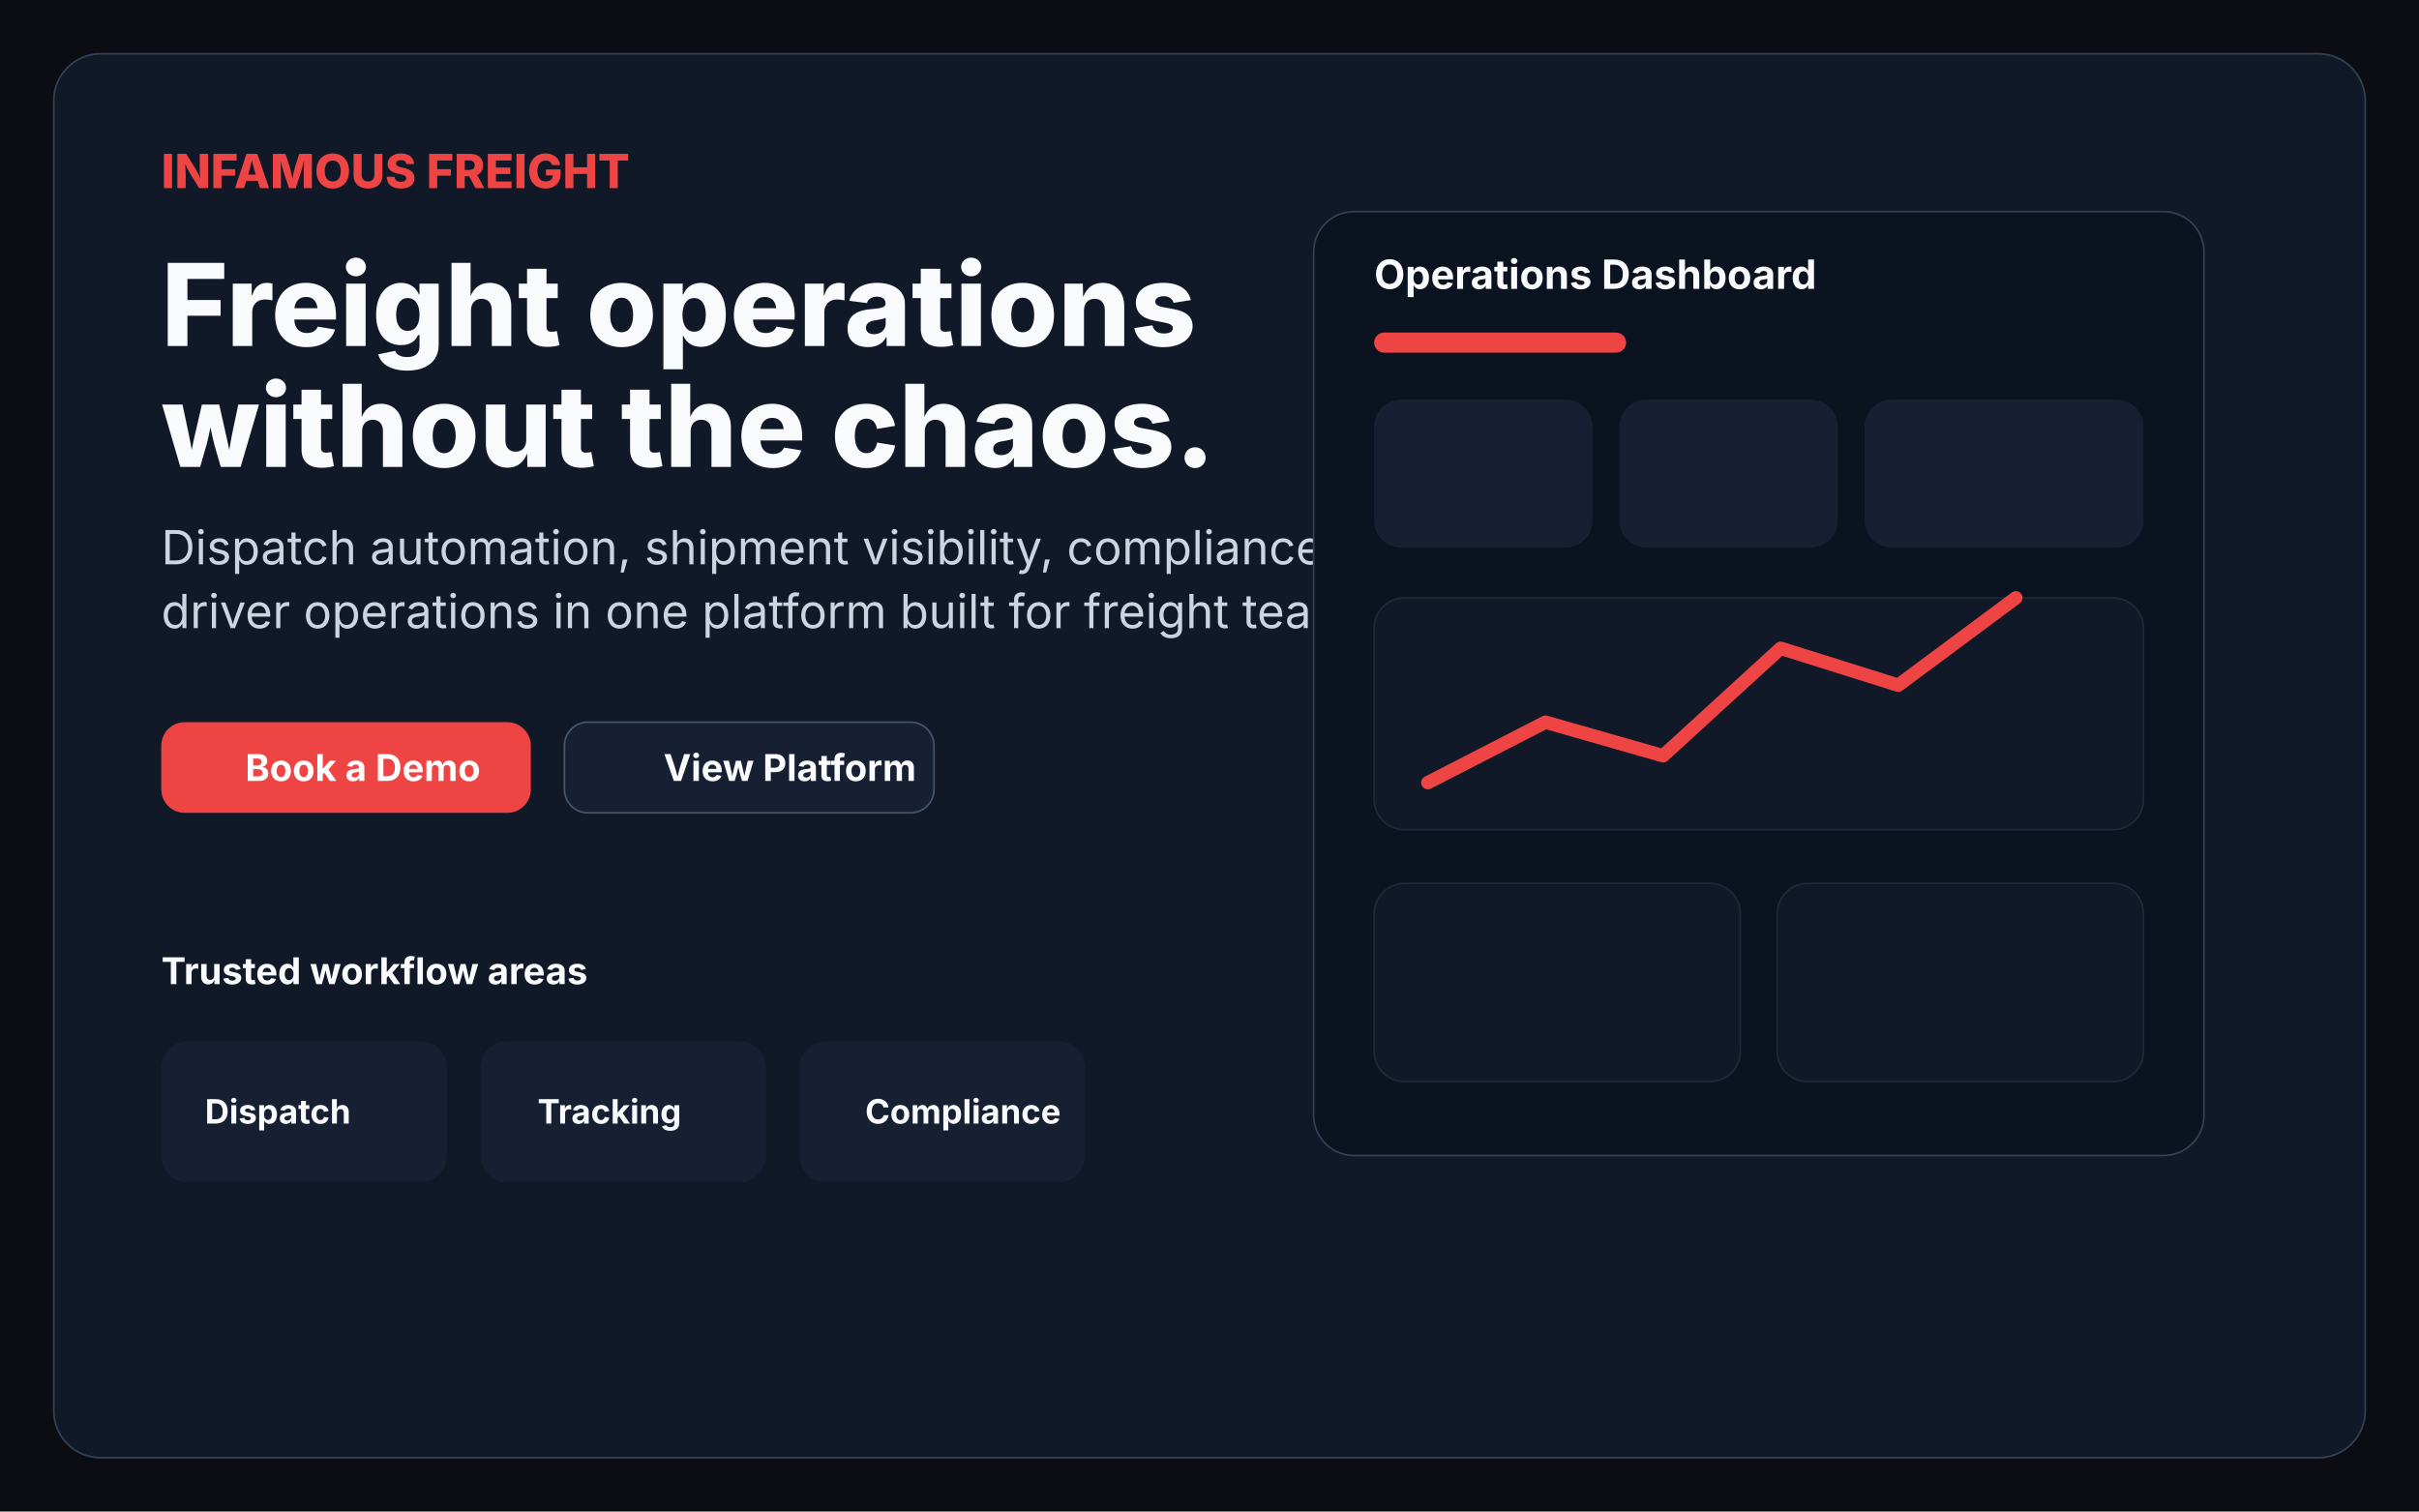
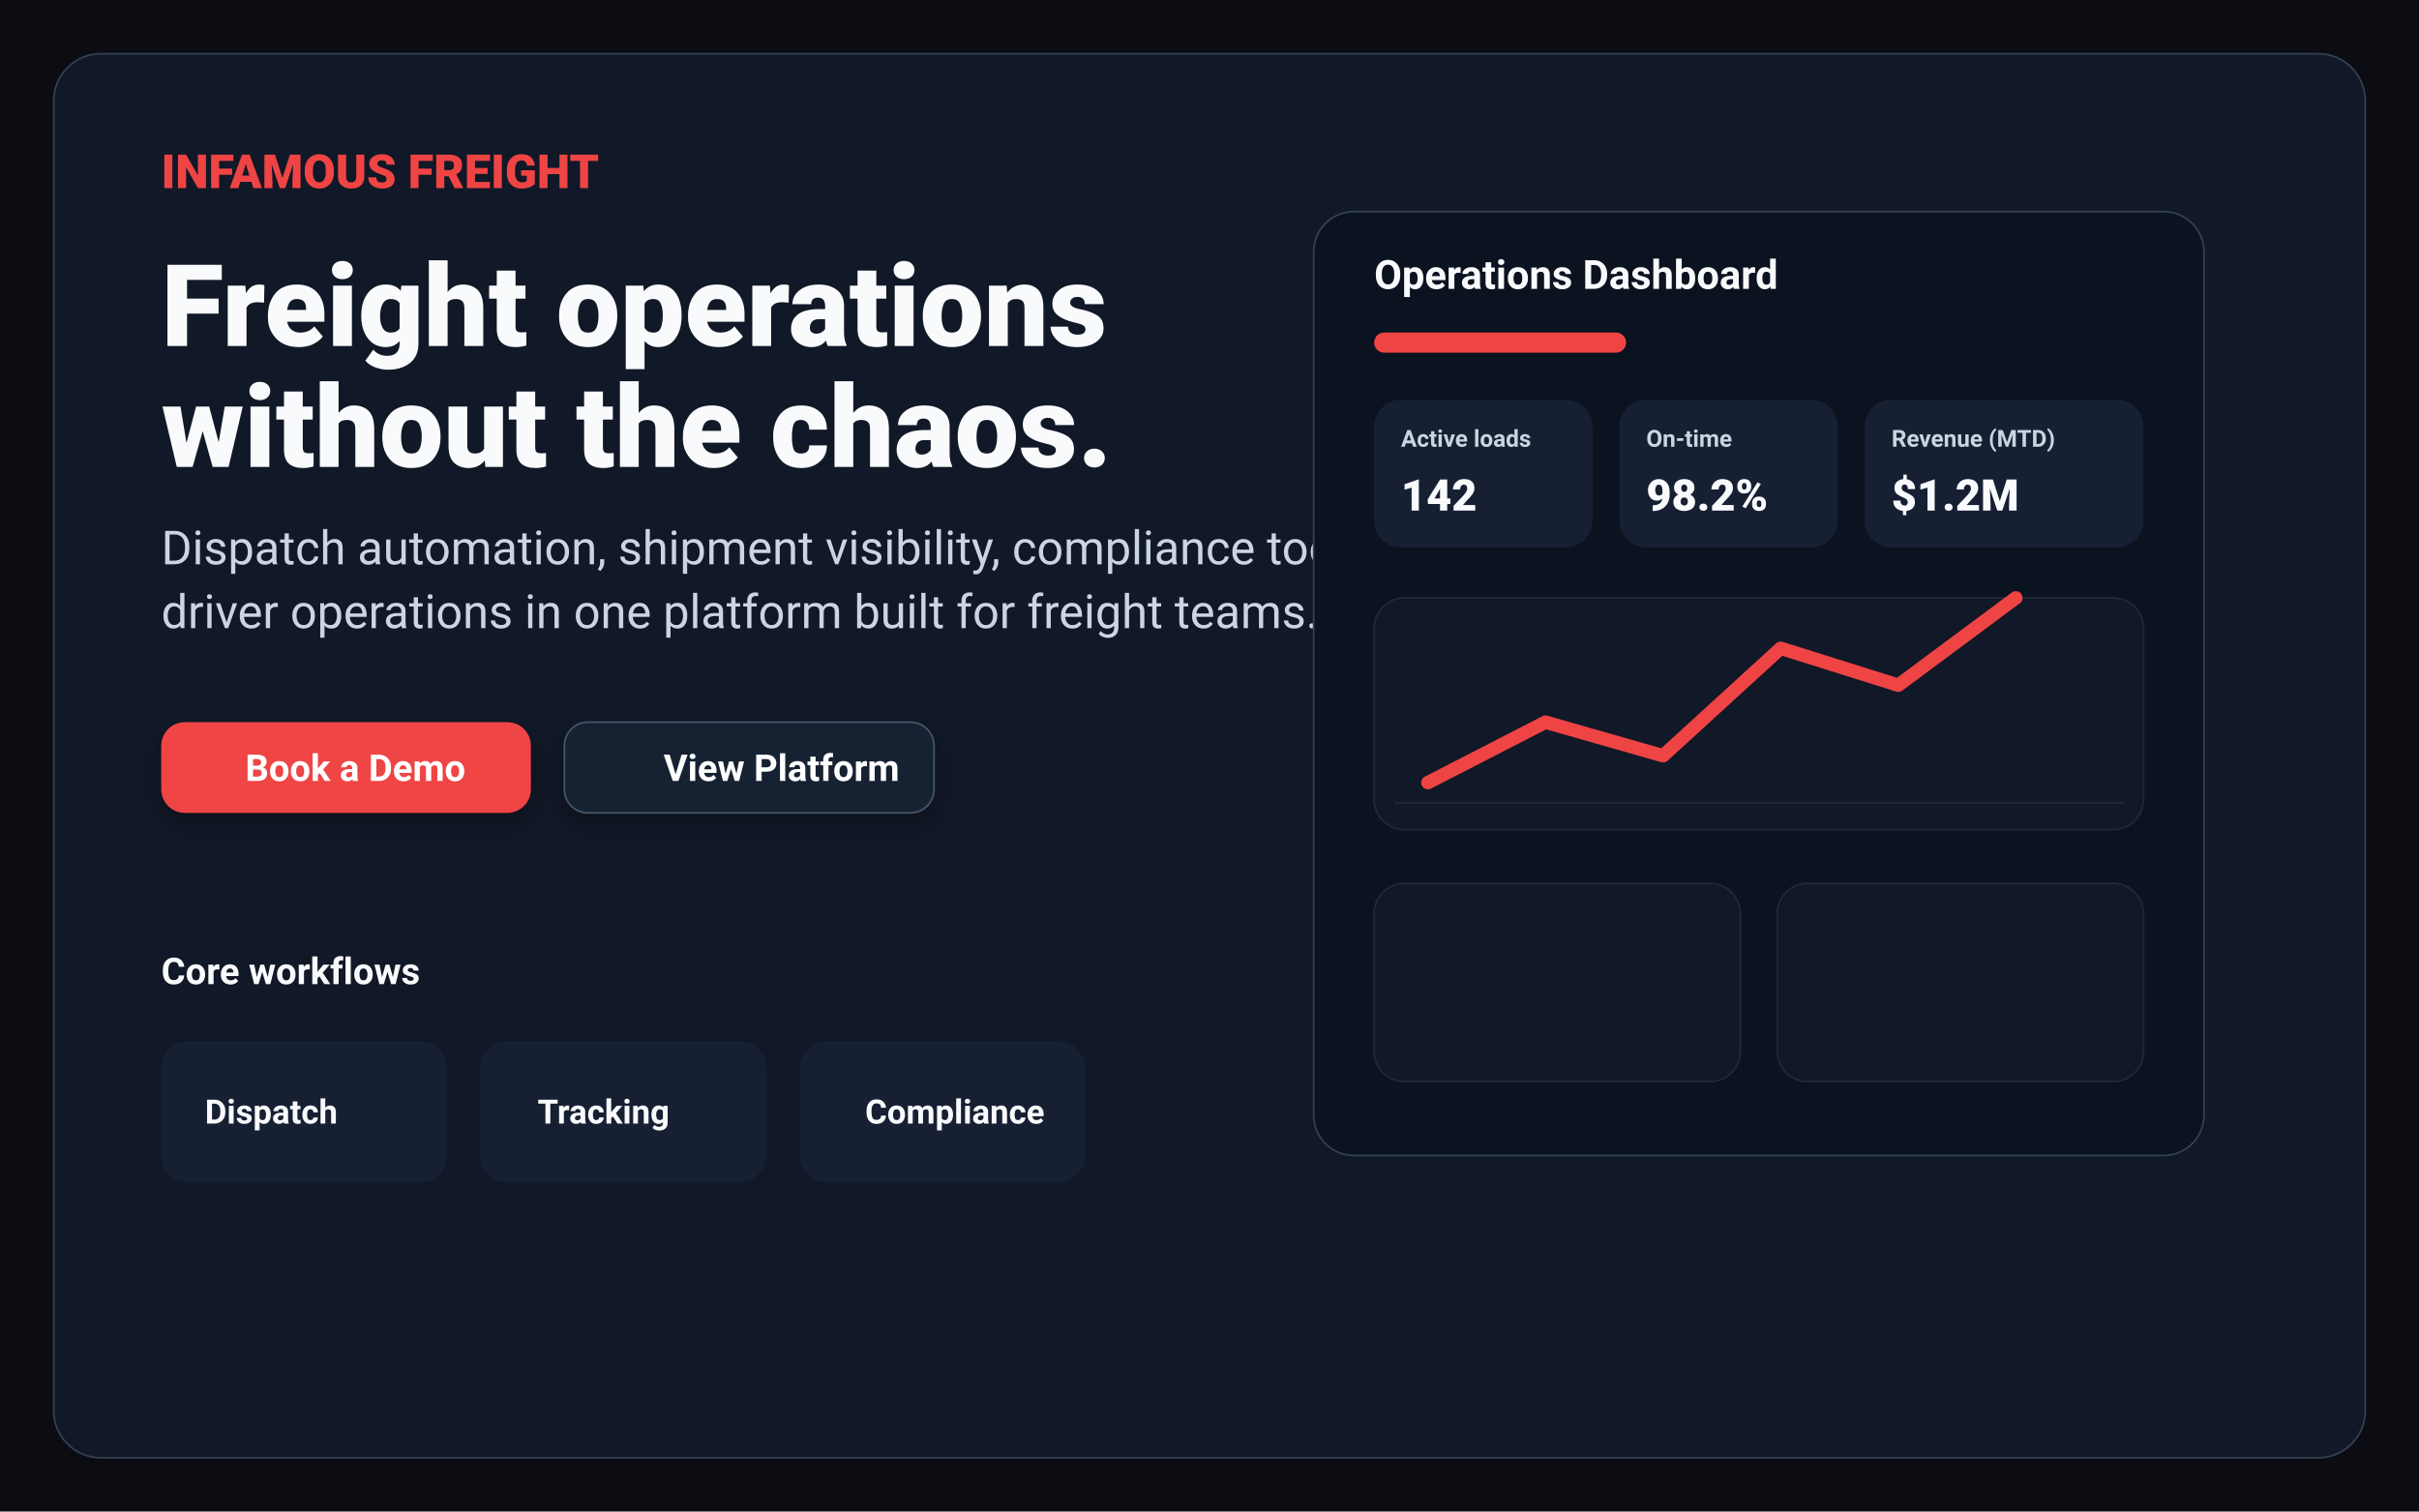
- <svg xmlns="http://www.w3.org/2000/svg" width="1440" height="900" viewBox="0 0 1440 900" role="img" aria-labelledby="title desc">
-   <rect width="1440" height="900" fill="#0b0d12" />
-   <rect x="32" y="32" width="1376" height="836" rx="28" fill="#111827" stroke="#334155" />
-   <text x="96" y="112" fill="#ef4444" font-size="28" font-weight="800" font-family="Inter, Arial, sans-serif">INFAMOUS FREIGHT</text>
-   <text x="96" y="206" fill="#f8fafc" font-size="68" font-weight="800" font-family="Inter, Arial, sans-serif">Freight operations</text>
-   <text x="96" y="278" fill="#f8fafc" font-size="68" font-weight="800" font-family="Inter, Arial, sans-serif">without the chaos.</text>
-   <text x="96" y="336" fill="#cbd5e1" font-size="28" font-family="Inter, Arial, sans-serif">Dispatch automation, shipment visibility, compliance tooling, and</text>
-   <text x="96" y="374" fill="#cbd5e1" font-size="28" font-family="Inter, Arial, sans-serif">driver operations in one platform built for freight teams.</text>
-   <rect x="96" y="430" width="220" height="54" rx="14" fill="#ef4444" />
-   <text x="146" y="465" fill="#ffffff" font-size="22" font-weight="700" font-family="Inter, Arial, sans-serif">Book a Demo</text>
-   <rect x="336" y="430" width="220" height="54" rx="14" fill="#172033" stroke="#475569" />
-   <text x="395" y="465" fill="#f8fafc" font-size="22" font-weight="700" font-family="Inter, Arial, sans-serif">View Platform</text>
-   <rect x="782" y="126" width="530" height="562" rx="24" fill="#0b1220" stroke="#334155" />
-   <text x="818" y="172" fill="#f8fafc" font-size="24" font-weight="700" font-family="Inter, Arial, sans-serif">Operations Dashboard</text>
-   <rect x="818" y="198" width="150" height="12" rx="6" fill="#ef4444" />
-   <rect x="818" y="238" width="130" height="88" rx="16" fill="#172033" />
-   <rect x="964" y="238" width="130" height="88" rx="16" fill="#172033" />
-   <rect x="1110" y="238" width="166" height="88" rx="16" fill="#172033" />
-   <rect x="818" y="356" width="458" height="138" rx="18" fill="#111827" stroke="#1f2937" />
+ <svg xmlns="http://www.w3.org/2000/svg" width="1440" height="900" viewBox="0 0 1440 900" role="img" aria-labelledby="title desc" focusable="false" shape-rendering="geometricPrecision" text-rendering="optimizeLegibility">
+   <defs>
+     <style>
+       .bg{fill:#0b0d12}.frame{fill:#111827;stroke:#334155;stroke-width:1}
+       .panel{fill:#0b1220;stroke:#334155;stroke-width:1}
+       .tile{fill:#172033}.card{fill:#111827;stroke:#1f2937;stroke-width:1}
+       .accent{fill:#ef4444}.text{fill:#f8fafc}.muted{fill:#cbd5e1}
+       .brand{fill:#ef4444;font:800 28px/1 system-ui,-apple-system,"Segoe UI",Roboto,Arial,sans-serif}
+       .h1{fill:#f8fafc;font:800 68px/1 system-ui,-apple-system,"Segoe UI",Roboto,Arial,sans-serif}
+       .lede{fill:#cbd5e1;font:400 28px/1 system-ui,-apple-system,"Segoe UI",Roboto,Arial,sans-serif}
+       .btn{fill:#ffffff;font:700 22px/1 system-ui,-apple-system,"Segoe UI",Roboto,Arial,sans-serif}
+       .h2{fill:#f8fafc;font:700 24px/1 system-ui,-apple-system,"Segoe UI",Roboto,Arial,sans-serif}
+       .h3{fill:#f8fafc;font:700 22px/1 system-ui,-apple-system,"Segoe UI",Roboto,Arial,sans-serif}
+       .tilelbl{fill:#f8fafc;font:700 20px/1 system-ui,-apple-system,"Segoe UI",Roboto,Arial,sans-serif}
+       .kpi{fill:#cbd5e1;font:600 14px/1 system-ui,-apple-system,"Segoe UI",Roboto,Arial,sans-serif}
+       .kpiv{fill:#f8fafc;font:800 26px/1 system-ui,-apple-system,"Segoe UI",Roboto,Arial,sans-serif}
+     </style>
+     <filter id="cta-shadow" x="-10%" y="-20%" width="120%" height="160%">
+       <feDropShadow dx="0" dy="6" stdDeviation="8" flood-color="#000" flood-opacity="0.35" />
+     </filter>
+   </defs>
+   <rect class="bg" width="1440" height="900" />
+   <rect class="frame" x="32" y="32" width="1376" height="836" rx="28" />
+   <text class="brand" x="96" y="112">INFAMOUS FREIGHT</text>
+   <text class="h1" x="96" y="206">Freight operations</text>
+   <text class="h1" x="96" y="278">without the chaos.</text>
+   <text class="lede" x="96" y="336">Dispatch automation, shipment visibility, compliance tooling, and</text>
+   <text class="lede" x="96" y="374">driver operations in one platform built for freight teams.</text>
+   <g filter="url(#cta-shadow)">
+     <rect class="accent" x="96" y="430" width="220" height="54" rx="14" />
+     <rect x="336" y="430" width="220" height="54" rx="14" fill="#172033" stroke="#475569" stroke-width="1" />
+   </g>
+   <text class="btn" x="146" y="465">Book a Demo</text>
+   <text class="btn" x="395" y="465" fill="#f8fafc">View Platform</text>
+   <rect class="panel" x="782" y="126" width="530" height="562" rx="24" />
+   <text class="h2" x="818" y="172">Operations Dashboard</text>
+   <rect class="accent" x="818" y="198" width="150" height="12" rx="6" />
+   <g aria-hidden="true">
+     <rect class="tile" x="818" y="238" width="130" height="88" rx="16" />
+     <rect class="tile" x="964" y="238" width="130" height="88" rx="16" />
+     <rect class="tile" x="1110" y="238" width="166" height="88" rx="16" />
+   </g>
+   <text class="kpi" x="834" y="266">Active loads</text>
+   <text class="kpiv" x="834" y="304">142</text>
+   <text class="kpi" x="980" y="266">On-time</text>
+   <text class="kpiv" x="980" y="304">98.2%</text>
+   <text class="kpi" x="1126" y="266">Revenue (MTD)</text>
+   <text class="kpiv" x="1126" y="304">$1.2M</text>
+   <rect class="card" x="818" y="356" width="458" height="138" rx="18" />
+   <line x1="830" y1="478" x2="1264" y2="478" stroke="#1f2937" stroke-width="1" />
  <polyline points="850,466 920,430 990,450 1060,386 1130,408 1200,356" fill="none" stroke="#ef4444" stroke-width="8" stroke-linecap="round" stroke-linejoin="round" />
-   <rect x="818" y="526" width="218" height="118" rx="18" fill="#111827" stroke="#1f2937" />
-   <rect x="1058" y="526" width="218" height="118" rx="18" fill="#111827" stroke="#1f2937" />
-   <text x="96" y="586" fill="#f8fafc" font-size="22" font-weight="700" font-family="Inter, Arial, sans-serif">Trusted workflow areas</text>
-   <rect x="96" y="620" width="170" height="84" rx="16" fill="#172033" />
-   <rect x="286" y="620" width="170" height="84" rx="16" fill="#172033" />
-   <rect x="476" y="620" width="170" height="84" rx="16" fill="#172033" />
-   <text x="122" y="669" fill="#f8fafc" font-size="20" font-weight="700" font-family="Inter, Arial, sans-serif">Dispatch</text>
-   <text x="320" y="669" fill="#f8fafc" font-size="20" font-weight="700" font-family="Inter, Arial, sans-serif">Tracking</text>
-   <text x="515" y="669" fill="#f8fafc" font-size="20" font-weight="700" font-family="Inter, Arial, sans-serif">Compliance</text>
+   <rect class="card" x="818" y="526" width="218" height="118" rx="18" />
+   <rect class="card" x="1058" y="526" width="218" height="118" rx="18" />
+   <text class="h3" x="96" y="586">Core workflows</text>
+   <rect class="tile" x="96" y="620" width="170" height="84" rx="16" />
+   <rect class="tile" x="286" y="620" width="170" height="84" rx="16" />
+   <rect class="tile" x="476" y="620" width="170" height="84" rx="16" />
+   <text class="tilelbl" x="122" y="669">Dispatch</text>
+   <text class="tilelbl" x="320" y="669">Tracking</text>
+   <text class="tilelbl" x="515" y="669">Compliance</text>
</svg>
